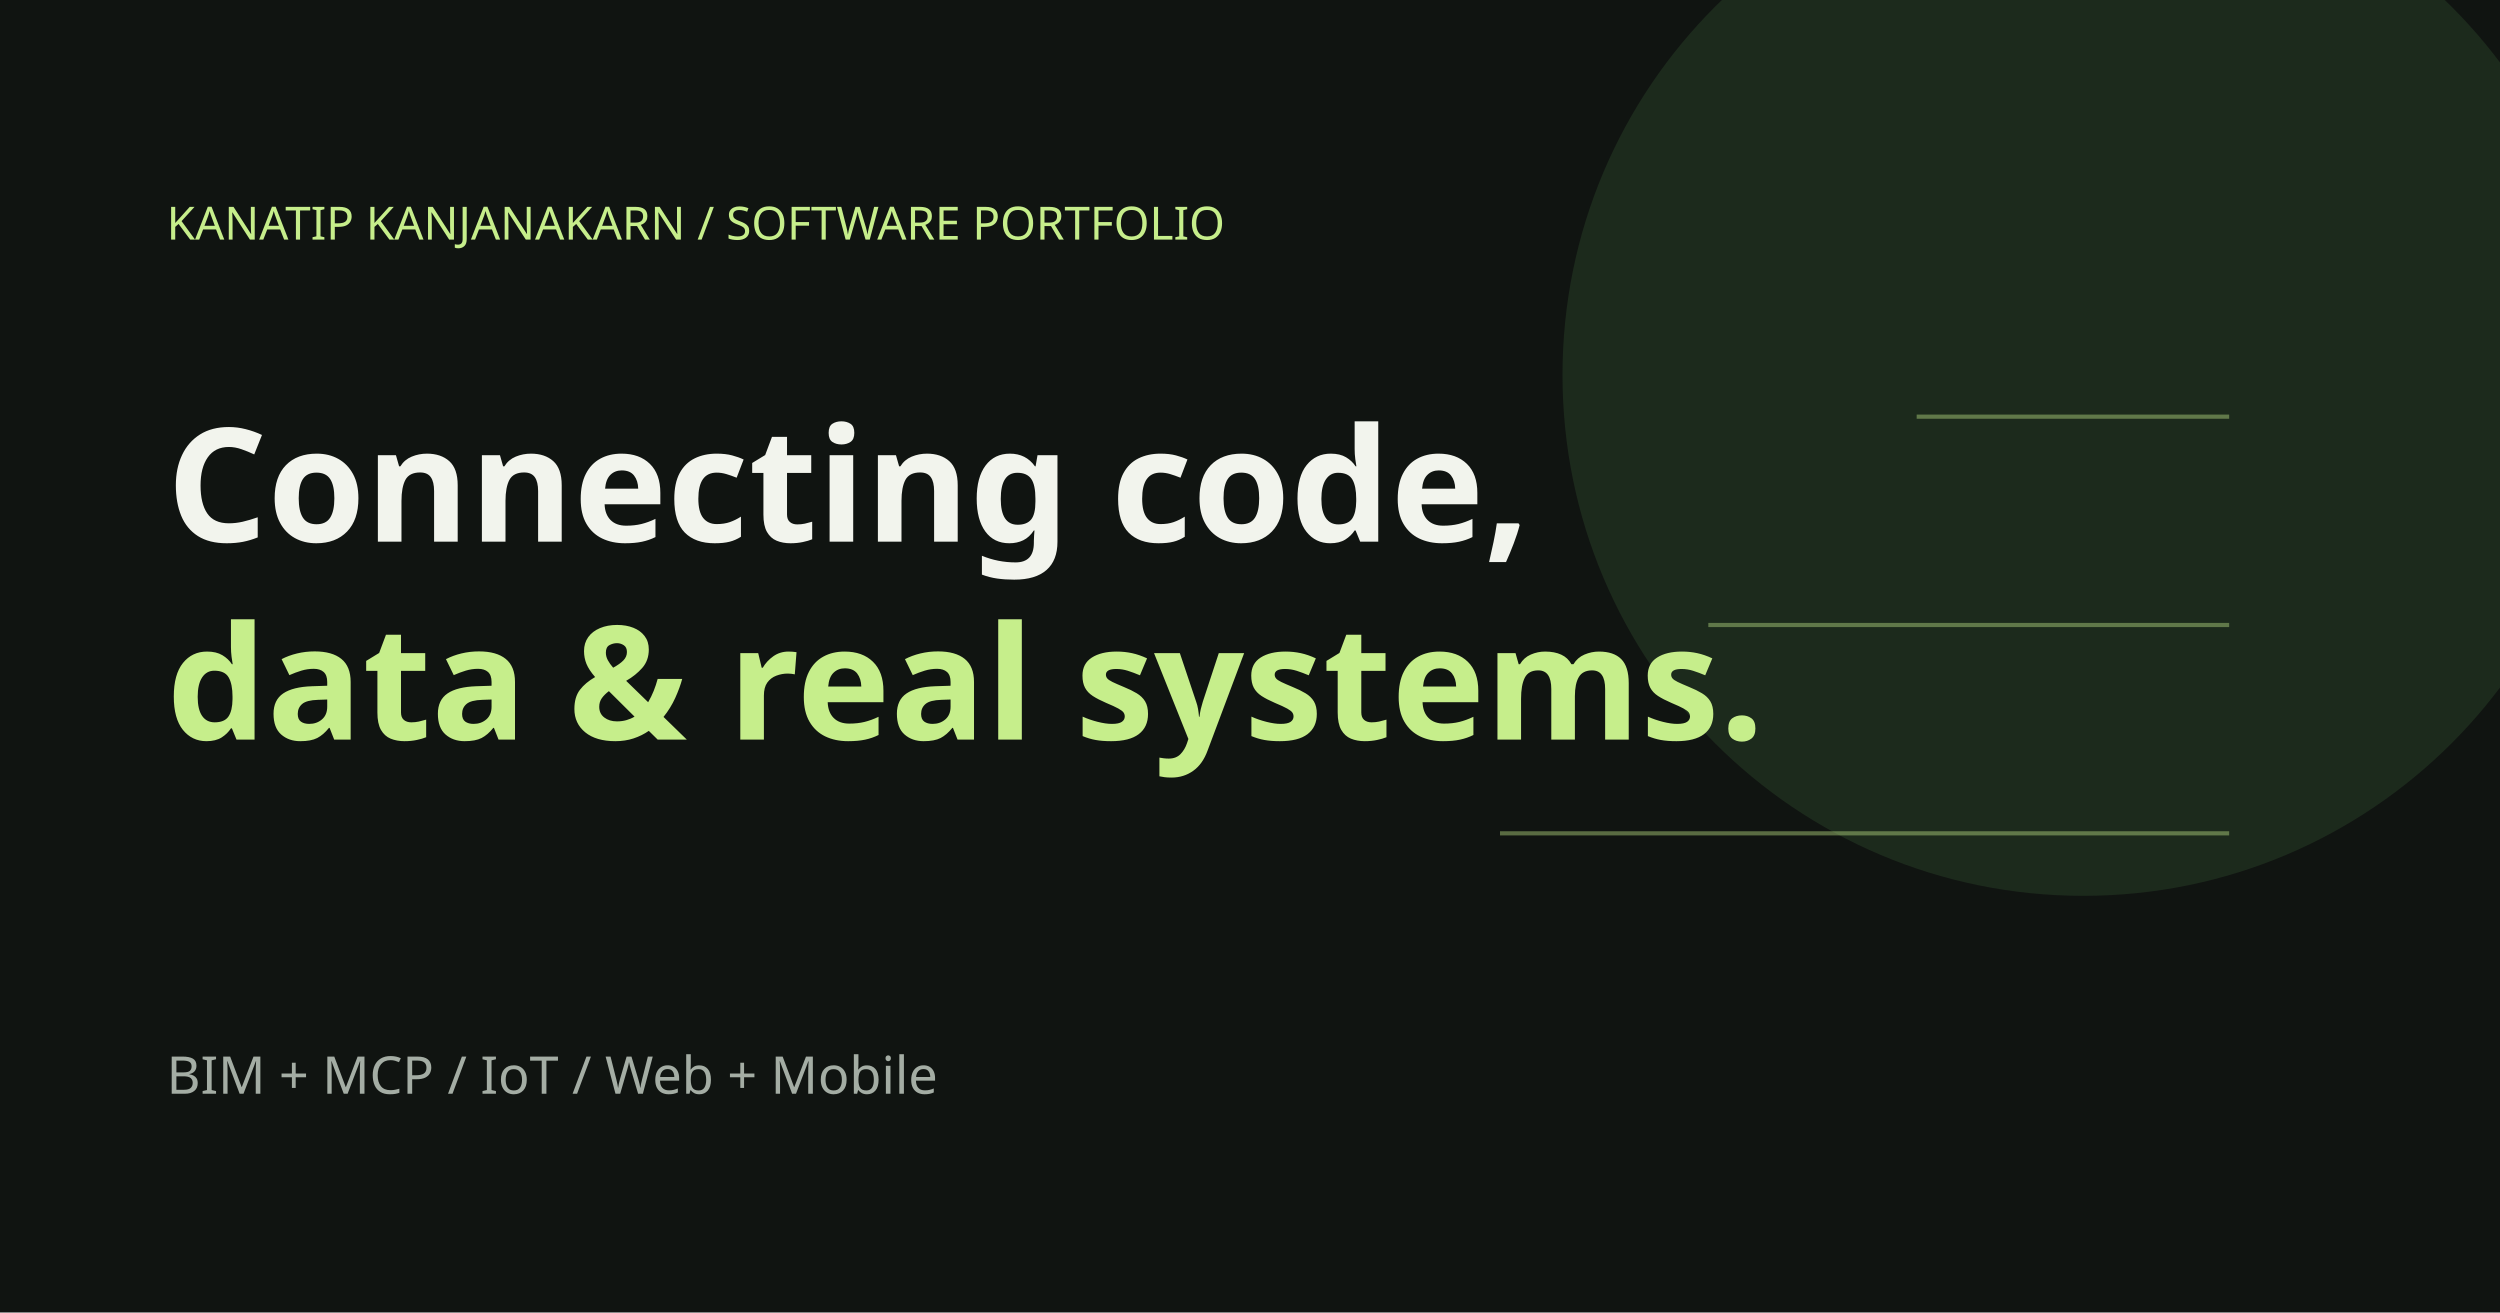
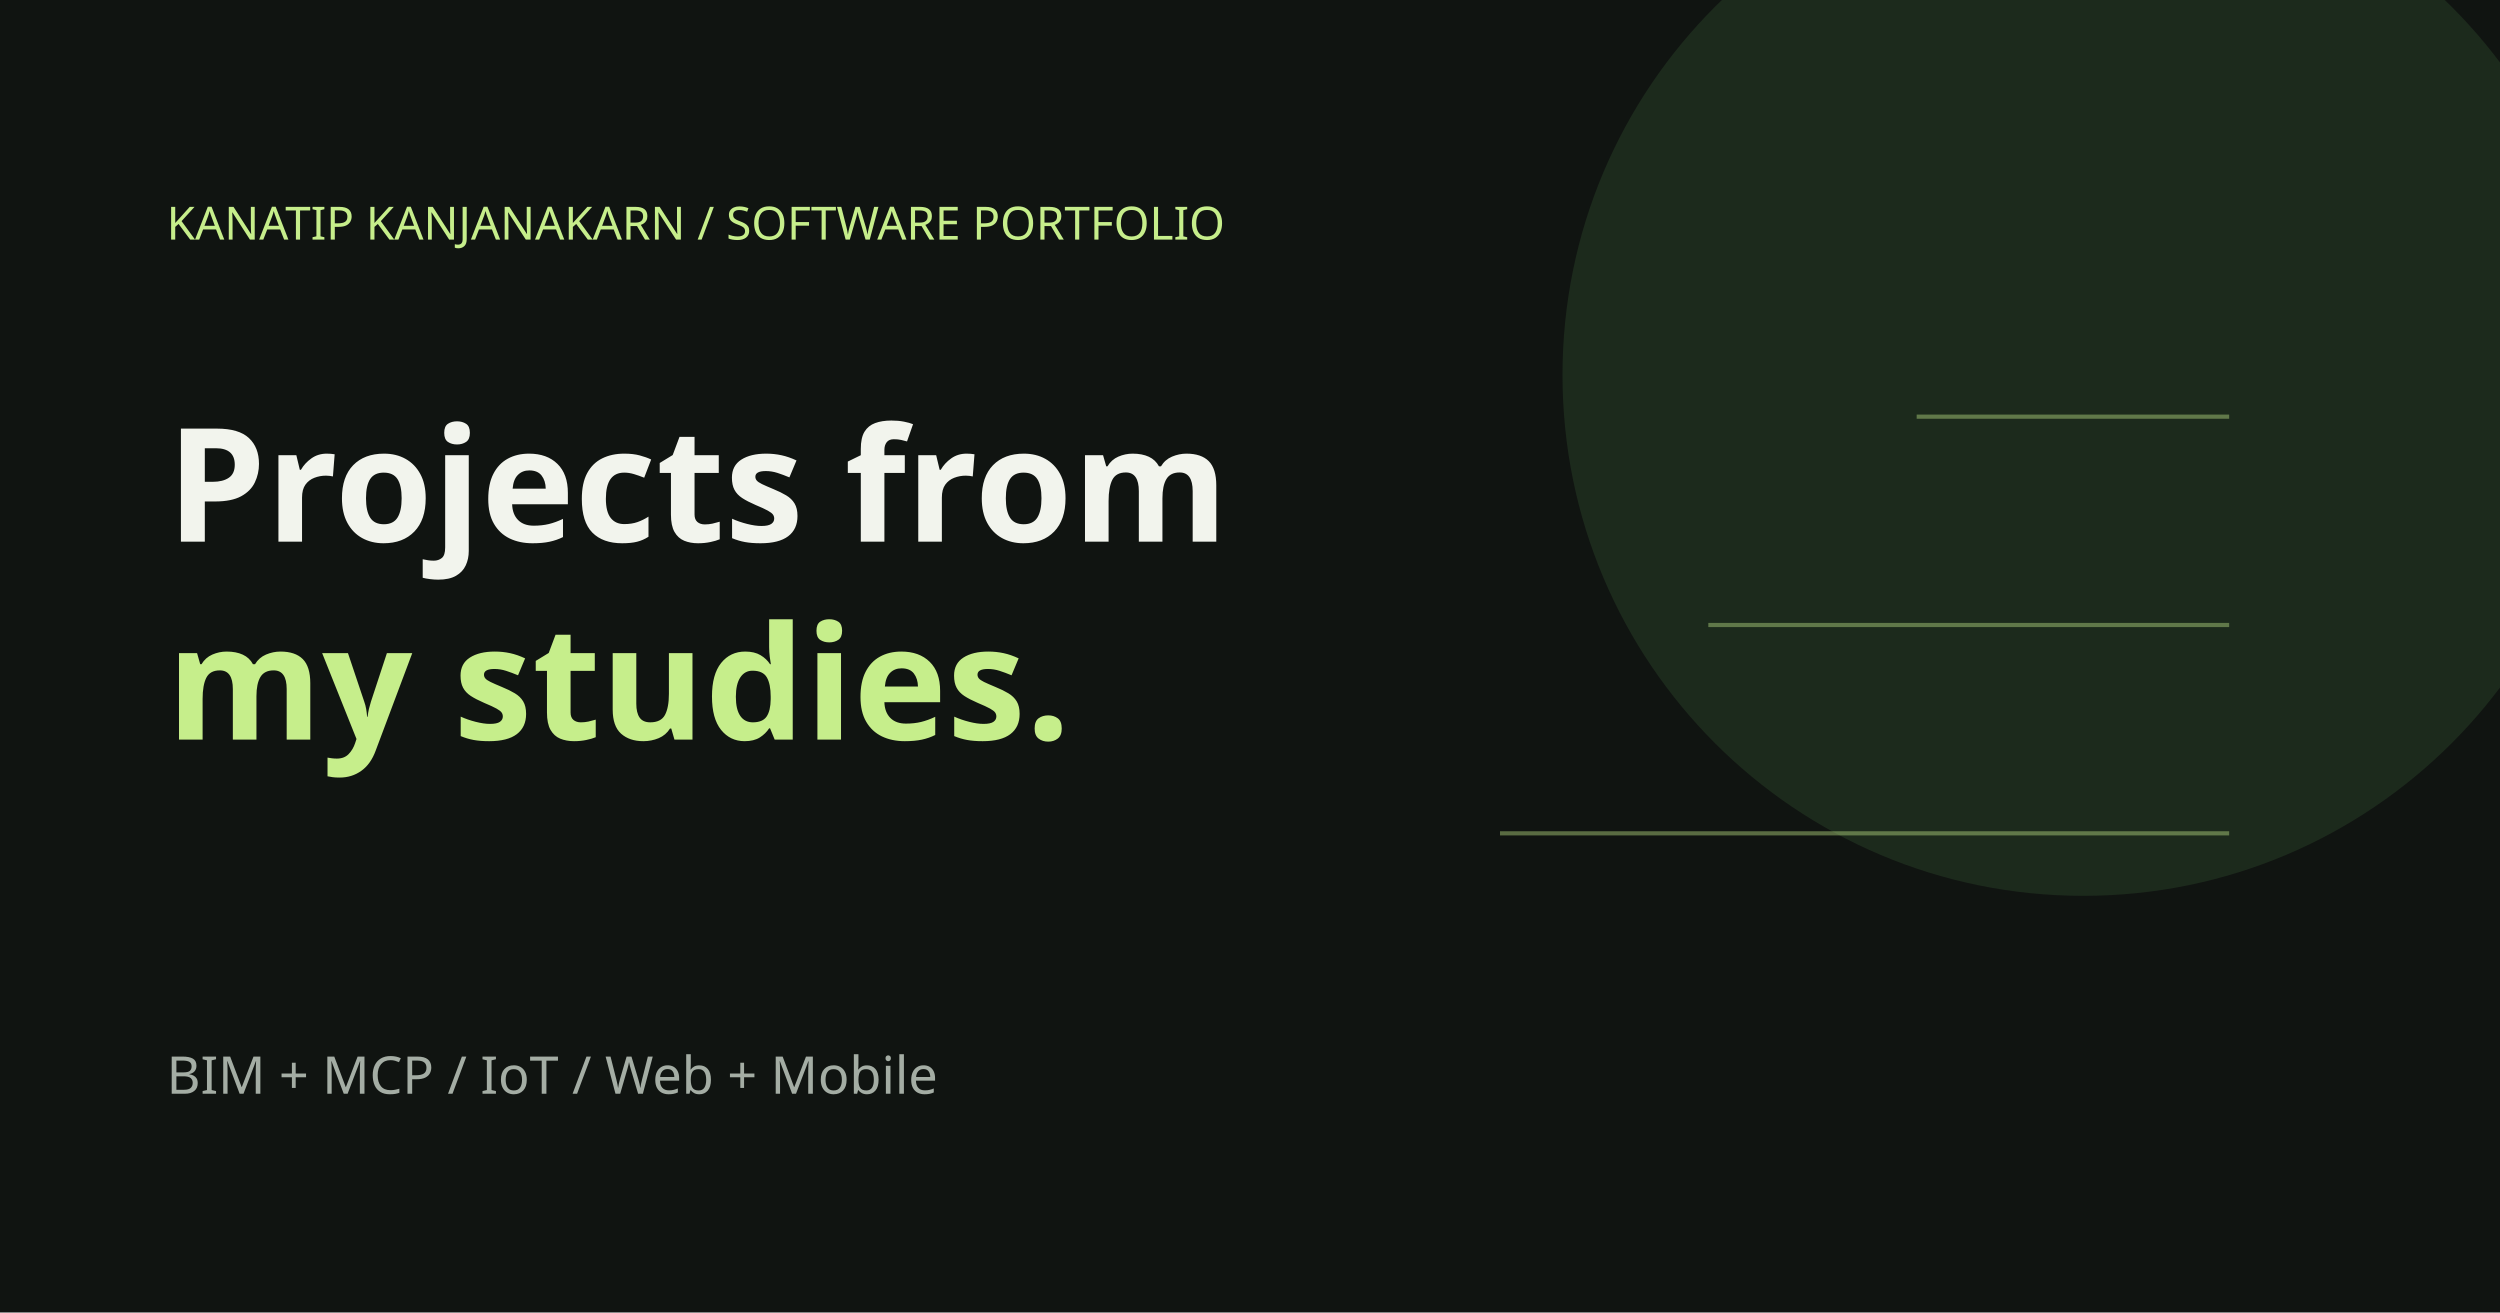
<svg xmlns="http://www.w3.org/2000/svg" width="1200" height="630">
  <rect width="1200" height="630" fill="#101411" />
  <circle cx="1000" cy="180" r="250" fill="#1c2a1c" />
  <path d="M720 400h350M820 300h250M920 200h150" stroke="#c6ee8b" stroke-width="2" opacity=".4" />
  <text x="80" y="115" fill="#c6ee8b" font-family="sans-serif" font-size="22">KANATIP KANJANAKARN / SOFTWARE PORTFOLIO</text>
-   <text x="80" y="260" fill="#f2f4ed" font-family="sans-serif" font-size="76" font-weight="bold">Connecting code,</text>
-   <text x="80" y="355" fill="#c6ee8b" font-family="sans-serif" font-size="76" font-weight="bold">data &amp; real systems.</text>
+   <text x="80" y="260" fill="#f2f4ed" font-family="sans-serif" font-size="76" font-weight="bold">Projects from</text>
+   <text x="80" y="355" fill="#c6ee8b" font-family="sans-serif" font-size="76" font-weight="bold">my studies.</text>
  <text x="80" y="525" fill="#a4ada4" font-family="sans-serif" font-size="25">BIM + MCP / IoT / Web + Mobile</text>
</svg>
